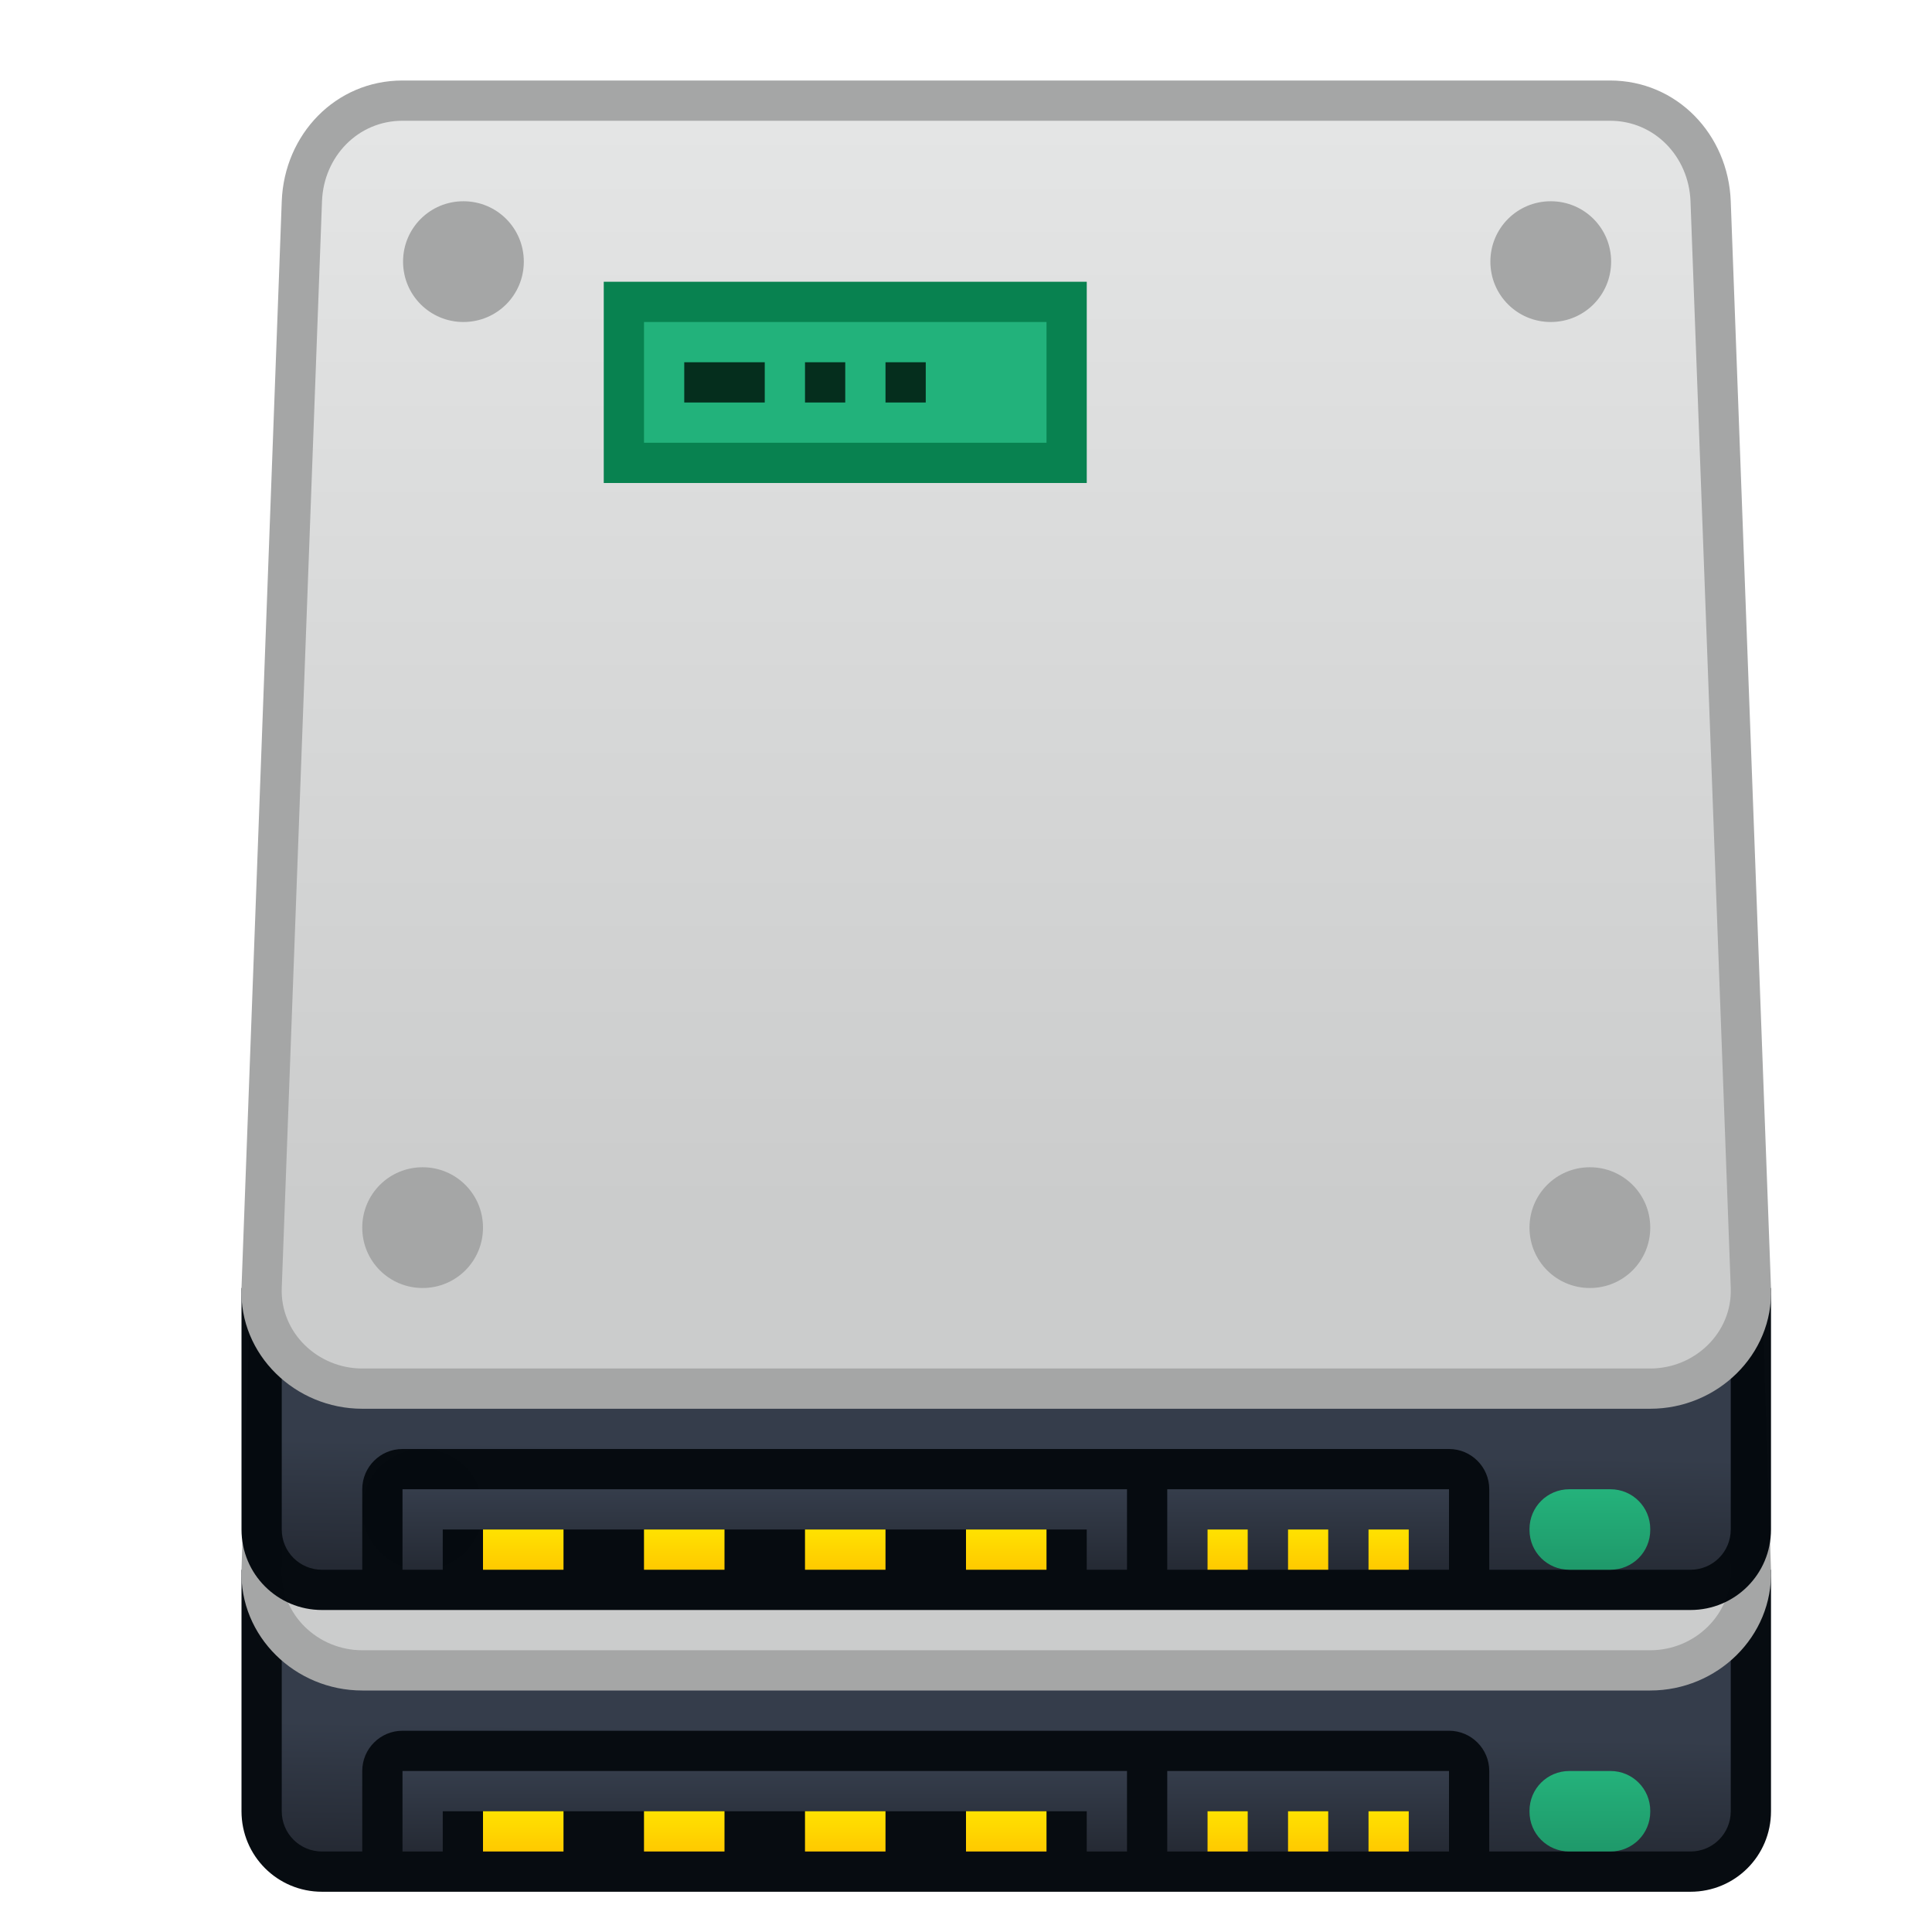
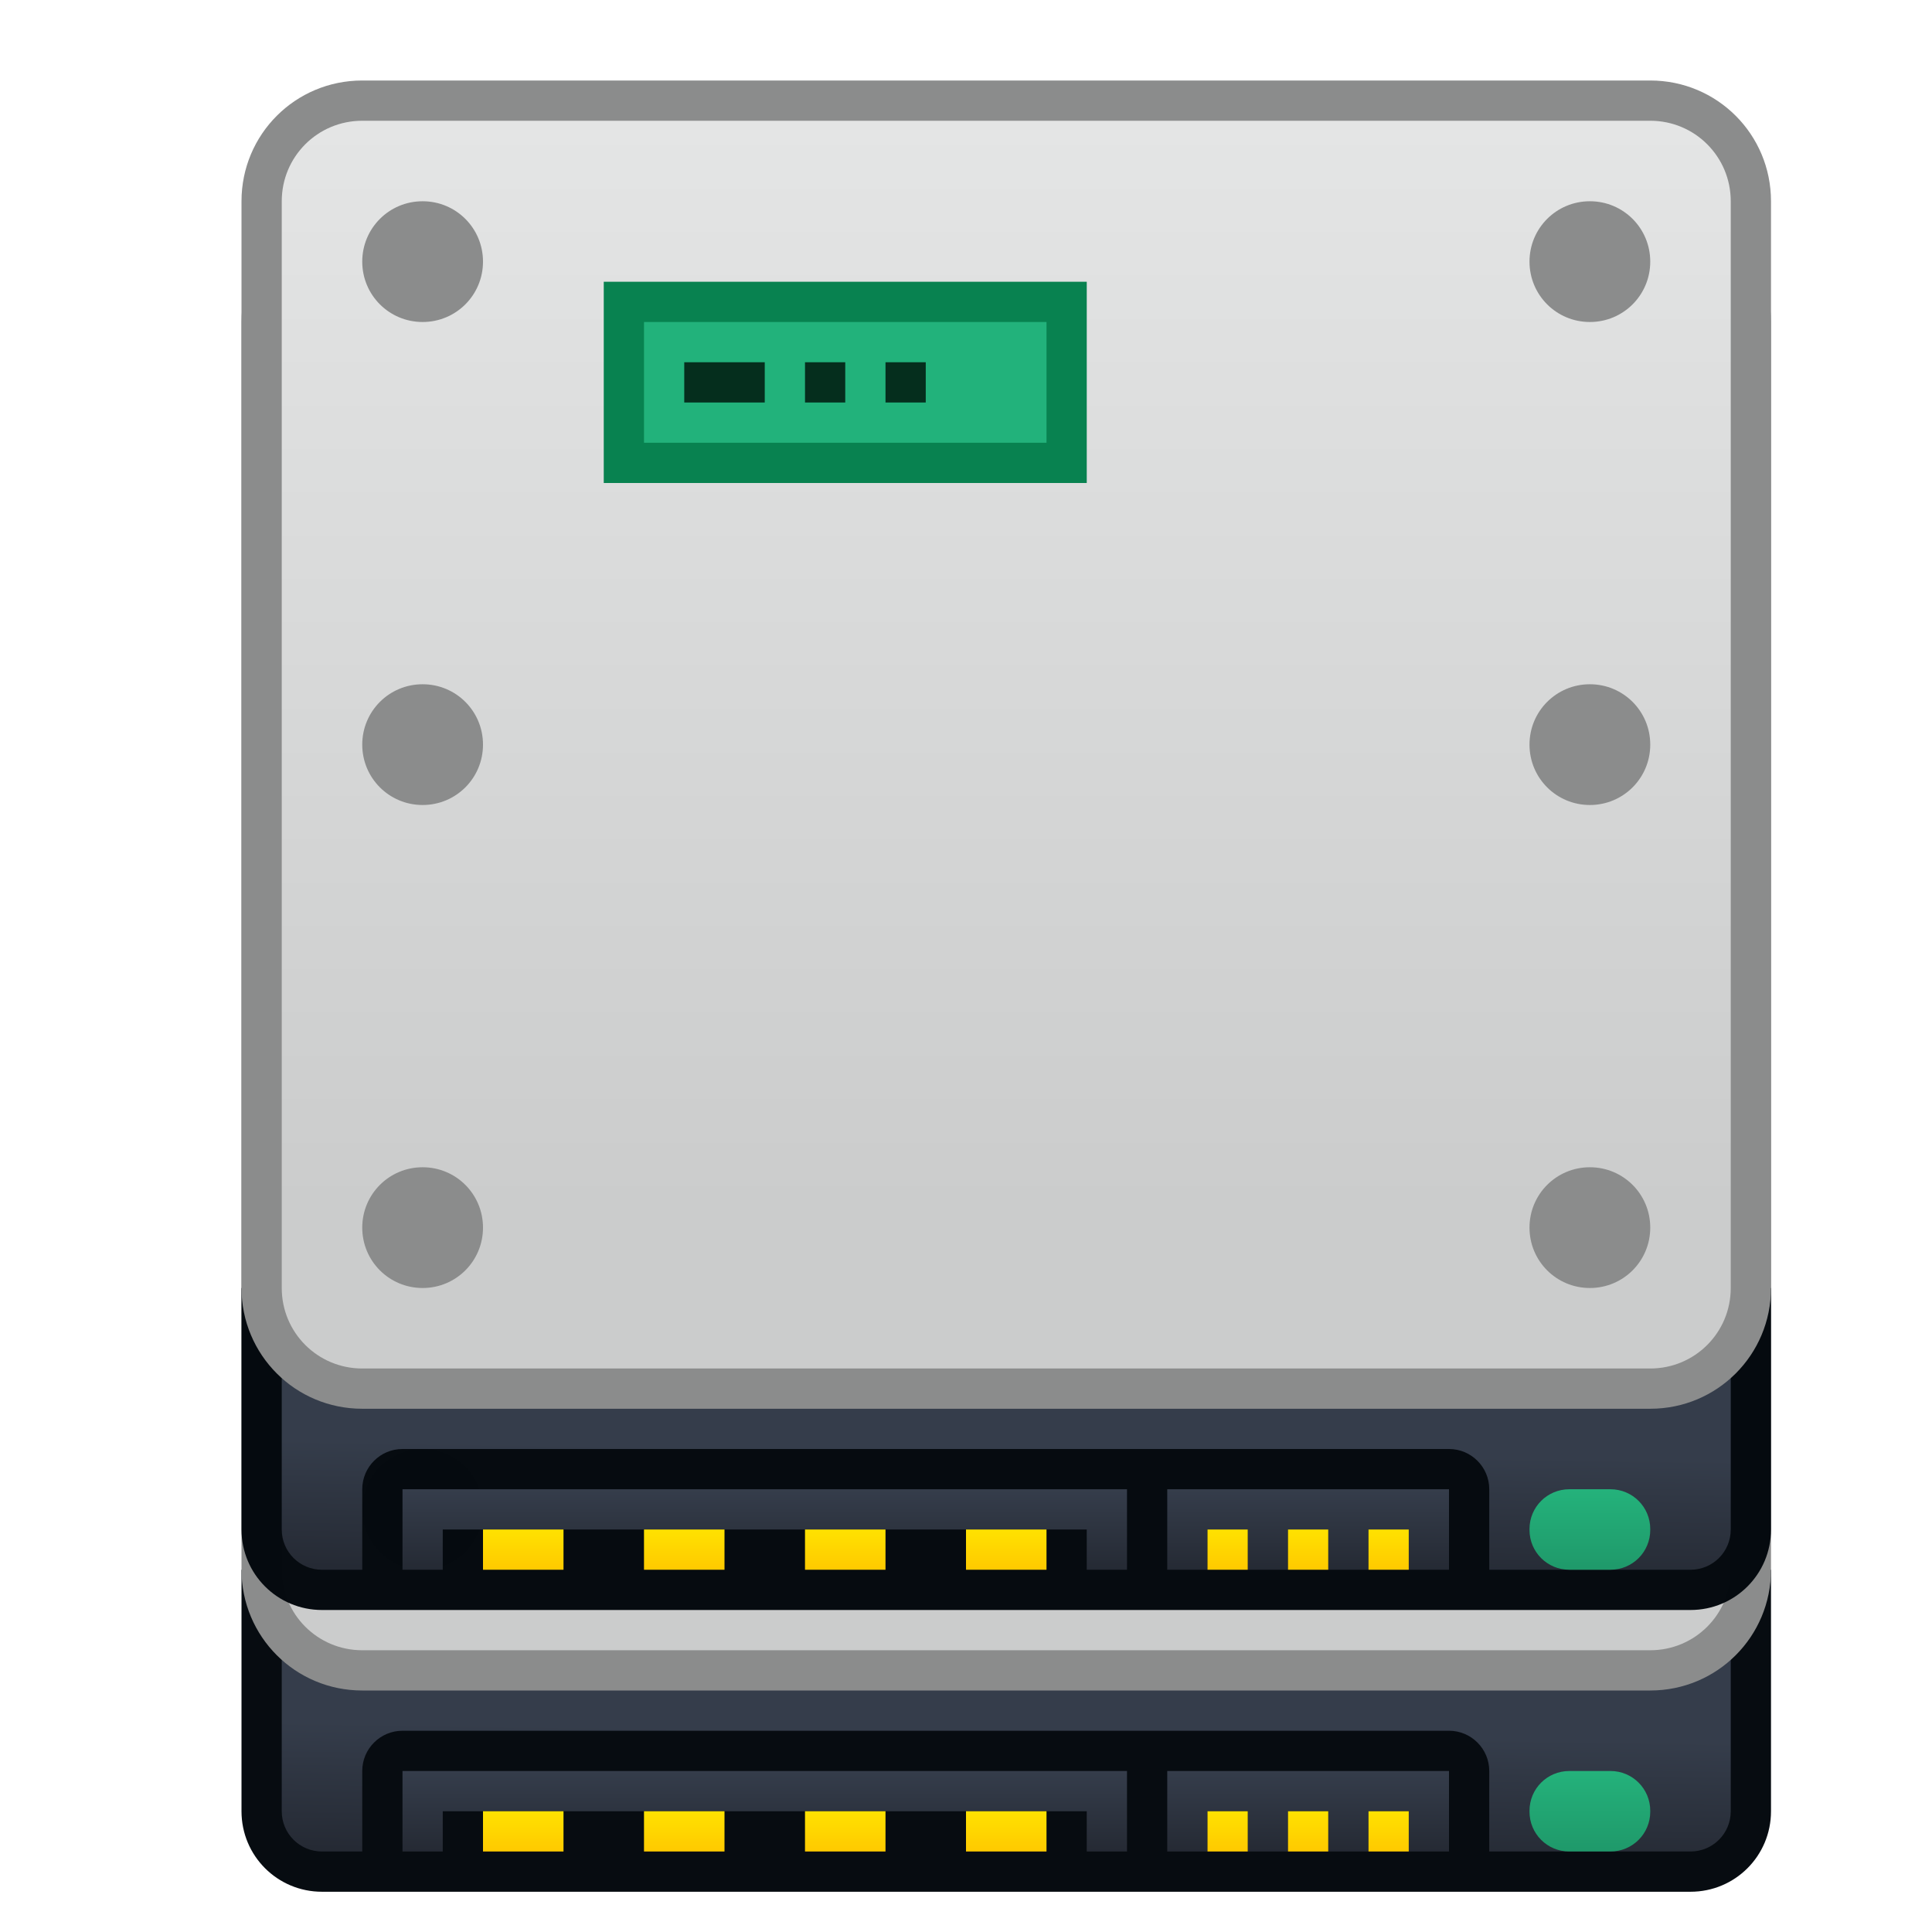
<svg xmlns="http://www.w3.org/2000/svg" xmlns:xlink="http://www.w3.org/1999/xlink" width="48" height="48" viewBox="0 0 48 48" version="1.1" id="svg8">
  <defs id="defs2">
    <linearGradient gradientTransform="translate(-34,-12.00002)" xlink:href="#linearGradient828" id="linearGradient981-5" x1="35" y1="309.65" x2="35" y2="307.65" gradientUnits="userSpaceOnUse" />
    <linearGradient id="linearGradient828">
      <stop id="stop824" offset="0" style="stop-color:#1f996a;stop-opacity:1" />
      <stop id="stop826" offset="1" style="stop-color:#24b27b;stop-opacity:1" />
    </linearGradient>
    <linearGradient gradientTransform="translate(-15.59375,-13.00001)" xlink:href="#linearGradient4627" id="linearGradient1112-3-3-9" x1="11" y1="310.65" x2="11" y2="309.65" gradientUnits="userSpaceOnUse" />
    <linearGradient id="linearGradient4627">
      <stop style="stop-color:#ffc900;stop-opacity:1" offset="0" id="stop4623" />
      <stop style="stop-color:#ffe200;stop-opacity:1" offset="1" id="stop4625" />
    </linearGradient>
    <linearGradient gradientTransform="translate(-17.59375,-13.00001)" xlink:href="#linearGradient4627" id="linearGradient1112-3-3-3" x1="11" y1="310.65" x2="11" y2="309.65" gradientUnits="userSpaceOnUse" />
    <linearGradient gradientTransform="translate(-19.59375,-13.00001)" xlink:href="#linearGradient4627" id="linearGradient1112-3-3" x1="11" y1="310.65" x2="11" y2="309.65" gradientUnits="userSpaceOnUse" />
    <linearGradient xlink:href="#linearGradient4506" id="linearGradient1261" x1="30" y1="310.65" x2="30" y2="308.65" gradientUnits="userSpaceOnUse" gradientTransform="translate(-37,-13)" />
    <linearGradient id="linearGradient4506">
      <stop id="stop4502" offset="0" style="stop-color:#252a34;stop-opacity:1" />
      <stop id="stop4504" offset="1" style="stop-color:#353d4b;stop-opacity:1" />
    </linearGradient>
    <linearGradient gradientTransform="translate(-25,-13.00001)" xlink:href="#linearGradient4627" id="linearGradient1112-3" x1="11" y1="310.65" x2="11" y2="309.65" gradientUnits="userSpaceOnUse" />
    <linearGradient gradientTransform="translate(-29,-13.00001)" xlink:href="#linearGradient4627" id="linearGradient1112-8" x1="11" y1="310.65" x2="11" y2="309.65" gradientUnits="userSpaceOnUse" />
    <linearGradient gradientTransform="translate(-33,-13.00001)" xlink:href="#linearGradient4627" id="linearGradient1112-1" x1="11" y1="310.65" x2="11" y2="309.65" gradientUnits="userSpaceOnUse" />
    <linearGradient xlink:href="#linearGradient4627" id="linearGradient1112" x1="11" y1="310.65" x2="11" y2="309.65" gradientUnits="userSpaceOnUse" gradientTransform="translate(-37,-13)" />
    <linearGradient xlink:href="#linearGradient4506" id="linearGradient1253" x1="17" y1="44" x2="17" y2="42" gradientUnits="userSpaceOnUse" gradientTransform="translate(-37,253.65)" />
    <linearGradient xlink:href="#linearGradient4506" id="linearGradient1319-0" gradientUnits="userSpaceOnUse" x1="9" y1="42" x2="9.045" y2="38.846" gradientTransform="translate(-35,255.65)" />
    <linearGradient xlink:href="#linearGradient1378-7" id="linearGradient1017-9" x1="17" y1="300.65" x2="17" y2="272.65" gradientUnits="userSpaceOnUse" gradientTransform="translate(-35,-12)" />
    <linearGradient id="linearGradient1378-7">
      <stop id="stop1374-9" offset="0" style="stop-color:#cbcccc;stop-opacity:1" />
      <stop id="stop1376-2" offset="1" style="stop-color:#e5e6e6;stop-opacity:1" />
    </linearGradient>
    <linearGradient xlink:href="#linearGradient4506" id="linearGradient1796" gradientUnits="userSpaceOnUse" gradientTransform="translate(-35,255.65)" x1="9" y1="42" x2="9.045" y2="38.846" />
    <linearGradient xlink:href="#linearGradient1378-7" id="linearGradient1798" gradientUnits="userSpaceOnUse" gradientTransform="translate(-35,-12)" x1="17" y1="300.65" x2="17" y2="272.65" />
    <linearGradient xlink:href="#linearGradient828" id="linearGradient1800" gradientUnits="userSpaceOnUse" gradientTransform="translate(-34,-12.00002)" x1="35" y1="309.65" x2="35" y2="307.65" />
    <linearGradient xlink:href="#linearGradient4506" id="linearGradient1802" gradientUnits="userSpaceOnUse" gradientTransform="translate(-37,253.65)" x1="17" y1="44" x2="17" y2="42" />
    <linearGradient xlink:href="#linearGradient4506" id="linearGradient1804" gradientUnits="userSpaceOnUse" gradientTransform="translate(-37,-13)" x1="30" y1="310.65" x2="30" y2="308.65" />
    <linearGradient xlink:href="#linearGradient4627" id="linearGradient1806" gradientUnits="userSpaceOnUse" gradientTransform="translate(-37,-13)" x1="11" y1="310.65" x2="11" y2="309.65" />
    <linearGradient xlink:href="#linearGradient4627" id="linearGradient1808" gradientUnits="userSpaceOnUse" gradientTransform="translate(-33,-13.00001)" x1="11" y1="310.65" x2="11" y2="309.65" />
    <linearGradient xlink:href="#linearGradient4627" id="linearGradient1810" gradientUnits="userSpaceOnUse" gradientTransform="translate(-29,-13.00001)" x1="11" y1="310.65" x2="11" y2="309.65" />
    <linearGradient xlink:href="#linearGradient4627" id="linearGradient1812" gradientUnits="userSpaceOnUse" gradientTransform="translate(-25,-13.00001)" x1="11" y1="310.65" x2="11" y2="309.65" />
    <linearGradient xlink:href="#linearGradient4627" id="linearGradient1814" gradientUnits="userSpaceOnUse" gradientTransform="translate(-19.59375,-13.00001)" x1="11" y1="310.65" x2="11" y2="309.65" />
    <linearGradient xlink:href="#linearGradient4627" id="linearGradient1816" gradientUnits="userSpaceOnUse" gradientTransform="translate(-17.59375,-13.00001)" x1="11" y1="310.65" x2="11" y2="309.65" />
    <linearGradient xlink:href="#linearGradient4627" id="linearGradient1818" gradientUnits="userSpaceOnUse" gradientTransform="translate(-15.59375,-13.00001)" x1="11" y1="310.65" x2="11" y2="309.65" />
  </defs>
  <g id="layer1" transform="translate(0,-266.65)">
    <g id="layer1-9-7" transform="translate(1,-4)">
      <g id="g1888" transform="translate(0,-1)">
        <g transform="translate(0,7)" id="layer1-9">
          <g id="g6532" transform="translate(38,13)">
            <path style="opacity:1;fill:#03080d;fill-opacity:0.98;stroke:none;stroke-width:2;stroke-linecap:round;stroke-linejoin:round;stroke-miterlimit:4;stroke-dasharray:none;stroke-opacity:1" d="m -33,290.65 v 2 1 3 c 0,1.108 0.892,2 2,2 H 3 c 1.108,0 2,-0.892 2,-2 v -3 -1 -2 H 3 -31 Z" id="rect979-6" />
            <path style="opacity:1;fill:url(#linearGradient1319-0);fill-opacity:1;stroke:none;stroke-width:2;stroke-linecap:round;stroke-linejoin:round;stroke-miterlimit:4;stroke-dasharray:none;stroke-opacity:1" d="m -32,290.65 v 1 3 2 c 0,0.554 0.446,1 1,1 h 1 v -2 c 0,-0.277 0.112,-0.526 0.293,-0.707 0.181,-0.181 0.43,-0.293 0.707,-0.293 h 26 c 0.277,0 0.526,0.112 0.707,0.293 C -2.112,295.124 -2,295.373 -2,295.65 v 2 h 5 c 0.554,0 1,-0.446 1,-1 v -2 -3 -1 H 3 -31 Z" id="rect981-0" />
-             <path style="opacity:1;fill:#a5a6a6;fill-opacity:1;stroke:none;stroke-width:2;stroke-linecap:round;stroke-linejoin:round;stroke-miterlimit:4;stroke-dasharray:none;stroke-opacity:1" d="M -29,256.65 H 1 c 1.662,0 2.946,1.339 3,3 l 1,31 c 0.054,1.661 -1.338,3 -3,3 h -32 c -1.662,0 -3.054,-1.339 -3,-3 l 1,-31 c 0.054,-1.661 1.338,-3 3,-3 z" id="rect975-6" />
-             <path style="opacity:1;fill:url(#linearGradient1017-9);fill-opacity:1;stroke:none;stroke-width:2;stroke-linecap:round;stroke-linejoin:round;stroke-miterlimit:4;stroke-dasharray:none;stroke-opacity:1" d="m -29,257.65 c -1.108,0 -1.964,0.893 -2,2 l -1,31 c -0.036,1.107 0.892,2 2,2 H 2 c 1.108,0 2.036,-0.893 2,-2 l -1,-31 c -0.036,-1.107 -0.892,-2 -2,-2 z" id="rect977-2" />
+             <path style="opacity:1;fill:#8b8c8c;fill-opacity:1;stroke:none;stroke-width:2;stroke-linecap:round;stroke-linejoin:round;stroke-miterlimit:4;stroke-dasharray:none;stroke-opacity:1" d="M -30,256.65 H 2 c 1.662,0 3,1.338 3,3 v 31 c 0,1.662 -1.338,3 -3,3 h -32 c -1.662,0 -3,-1.338 -3,-3 v -31 c 0,-1.662 1.338,-3 3,-3 z" id="rect975-6" />
+             <path style="opacity:1;fill:url(#linearGradient1017-9);fill-opacity:1;stroke:none;stroke-width:2;stroke-linecap:round;stroke-linejoin:round;stroke-miterlimit:4;stroke-dasharray:none;stroke-opacity:1" d="m -30,257.65 c -1.108,0 -2,0.892 -2,2 v 31 c 0,1.108 0.892,2 2,2 H 2 c 1.108,0 2,-0.892 2,-2 v -31 c 0,-1.108 -0.892,-2 -2,-2 z" id="rect977-2" />
            <path style="opacity:1;fill:url(#linearGradient981-5);fill-opacity:1;stroke:none;stroke-width:2;stroke-linecap:round;stroke-linejoin:round;stroke-miterlimit:4;stroke-dasharray:none;stroke-opacity:1" d="M -0.011,295.65 H 1.011 C 1.559,295.65 2,296.091 2,296.639 v 0.022 C 2,297.209 1.559,297.65 1.011,297.65 H -0.011 C -0.559,297.65 -1,297.209 -1,296.661 v -0.022 c 0,-0.548 0.441,-0.989 0.989,-0.989 z" id="rect885-9" />
            <path style="opacity:1;fill:url(#linearGradient1253);fill-opacity:1;stroke:none;stroke-width:2;stroke-linecap:round;stroke-linejoin:round;stroke-miterlimit:4;stroke-dasharray:none;stroke-opacity:1" d="m -29,295.65 v 2 h 1 v -1 h 1 15 v 1 h 1 v -1 -1 h -1 -15 -1 z" id="rect1029" />
            <path style="opacity:1;fill:url(#linearGradient1261);fill-opacity:1;stroke:none;stroke-width:2;stroke-linecap:round;stroke-linejoin:round;stroke-miterlimit:4;stroke-dasharray:none;stroke-opacity:1" d="m -10,295.65 v 1 1 h 1 v -1 h 1 v 1 h 1 v -1 h 1 v 1 h 1 v -1 h 1 v 1 h 1 v -1 -1 z" id="rect1043" />
            <path style="opacity:1;fill:url(#linearGradient1112);fill-opacity:1;stroke:none;stroke-width:2;stroke-linecap:round;stroke-linejoin:round;stroke-miterlimit:4;stroke-dasharray:none;stroke-opacity:1" d="m -27,296.65 h 2 v 1 h -2 z" id="rect1045" />
            <path style="opacity:1;fill:url(#linearGradient1112-1);fill-opacity:1;stroke:none;stroke-width:2;stroke-linecap:round;stroke-linejoin:round;stroke-miterlimit:4;stroke-dasharray:none;stroke-opacity:1" d="m -23,296.65 h 2 v 1 h -2 z" id="rect1045-7" />
            <path style="opacity:1;fill:url(#linearGradient1112-8);fill-opacity:1;stroke:none;stroke-width:2;stroke-linecap:round;stroke-linejoin:round;stroke-miterlimit:4;stroke-dasharray:none;stroke-opacity:1" d="m -19,296.65 h 2 v 1 h -2 z" id="rect1045-0" />
            <path style="opacity:1;fill:url(#linearGradient1112-3);fill-opacity:1;stroke:none;stroke-width:2;stroke-linecap:round;stroke-linejoin:round;stroke-miterlimit:4;stroke-dasharray:none;stroke-opacity:1" d="m -15,296.65 h 2 v 1 h -2 z" id="rect1045-06" />
            <path style="opacity:1;fill:url(#linearGradient1112-3-3);fill-opacity:1;stroke:none;stroke-width:2;stroke-linecap:round;stroke-linejoin:round;stroke-miterlimit:4;stroke-dasharray:none;stroke-opacity:1" d="m -9,296.65 h 1 V 297.65 h -1 z" id="rect1045-06-5" />
            <path style="opacity:1;fill:url(#linearGradient1112-3-3-3);fill-opacity:1;stroke:none;stroke-width:2;stroke-linecap:round;stroke-linejoin:round;stroke-miterlimit:4;stroke-dasharray:none;stroke-opacity:1" d="m -7,296.65 h 1 V 297.65 h -1 z" id="rect1045-06-5-2" />
            <path style="opacity:1;fill:url(#linearGradient1112-3-3-9);fill-opacity:1;stroke:none;stroke-width:2;stroke-linecap:round;stroke-linejoin:round;stroke-miterlimit:4;stroke-dasharray:none;stroke-opacity:1" d="m -5,296.65 h 1 V 297.65 h -1 z" id="rect1045-06-5-7" />
            <path style="opacity:1;fill:#a5a6a6;fill-opacity:1;stroke:none;stroke-width:2;stroke-linecap:round;stroke-linejoin:round;stroke-miterlimit:4;stroke-dasharray:none;stroke-opacity:1" d="m -27.486,259.65 c 0.831,0 1.5,0.669 1.5,1.5 0,0.831 -0.669,1.5 -1.5,1.5 -0.831,0 -1.5,-0.669 -1.5,-1.5 0,-0.831 0.669,-1.5 1.5,-1.5 z" id="path950" />
            <path style="opacity:1;fill:#a5a6a6;fill-opacity:1;stroke:none;stroke-width:2;stroke-linecap:round;stroke-linejoin:round;stroke-miterlimit:4;stroke-dasharray:none;stroke-opacity:1" d="m -0.472,259.65 c 0.831,0 1.5,0.669 1.5,1.5 0,0.831 -0.669,1.5 -1.5,1.5 -0.831,0 -1.5,-0.669 -1.5,-1.5 0,-0.831 0.669,-1.5 1.5,-1.5 z" id="path948" />
            <path style="opacity:1;fill:#a5a6a6;fill-opacity:1;stroke:none;stroke-width:2;stroke-linecap:round;stroke-linejoin:round;stroke-miterlimit:4;stroke-dasharray:none;stroke-opacity:1" d="m -28.5,287.65 c 0.831,0 1.5,0.669 1.5,1.5 0,0.831 -0.669,1.5 -1.5,1.5 -0.831,0 -1.5,-0.669 -1.5,-1.5 0,-0.831 0.669,-1.5 1.5,-1.5 z" id="path942" />
            <path style="opacity:1;fill:#a5a6a6;fill-opacity:1;stroke:none;stroke-width:2;stroke-linecap:round;stroke-linejoin:round;stroke-miterlimit:4;stroke-dasharray:none;stroke-opacity:1" d="m 0.5,287.65 c 0.831,0 1.5,0.669 1.5,1.5 0,0.831 -0.669,1.5 -1.5,1.5 -0.831,0 -1.5,-0.669 -1.5,-1.5 0,-0.831 0.669,-1.5 1.5,-1.5 z" id="rect977-4" />
            <path style="opacity:0.98;fill:#04814e;fill-opacity:1;stroke:none;stroke-width:2;stroke-linecap:round;stroke-linejoin:round;stroke-miterlimit:4;stroke-dasharray:none;stroke-dashoffset:0;stroke-opacity:1" d="m -24,261.65 h 12 v 5 h -12 z" id="rect1082-2" />
            <path style="opacity:0.98;fill:#23b27b;fill-opacity:1;stroke:none;stroke-width:2;stroke-linecap:round;stroke-linejoin:round;stroke-miterlimit:4;stroke-dasharray:none;stroke-dashoffset:0;stroke-opacity:1" d="m -23,262.65 h 10 v 3 h -10 z" id="rect1084-7" />
            <path id="rect1098-0" d="m -22,263.65 v 1 h 2 v -1 z m 3,0 v 1 h 1 v -1 z m 2,0 v 1 h 1 v -1 z" style="opacity:0.98;fill:#042c1c;fill-opacity:1;stroke:none;stroke-width:2;stroke-linecap:round;stroke-linejoin:round;stroke-miterlimit:4;stroke-dasharray:none;stroke-dashoffset:0;stroke-opacity:1" />
          </g>
        </g>
        <g id="g6532-9" transform="translate(38,13)">
          <path style="opacity:1;fill:#03080d;fill-opacity:0.98;stroke:none;stroke-width:2;stroke-linecap:round;stroke-linejoin:round;stroke-miterlimit:4;stroke-dasharray:none;stroke-opacity:1" d="m -33,290.65 v 2 1 3 c 0,1.108 0.892,2 2,2 H 3 c 1.108,0 2,-0.892 2,-2 v -3 -1 -2 H 3 -31 Z" id="rect979-6-2" />
          <path style="opacity:1;fill:url(#linearGradient1796);fill-opacity:1;stroke:none;stroke-width:2;stroke-linecap:round;stroke-linejoin:round;stroke-miterlimit:4;stroke-dasharray:none;stroke-opacity:1" d="m -32,290.65 v 1 3 2 c 0,0.554 0.446,1 1,1 h 1 v -2 c 0,-0.277 0.112,-0.526 0.293,-0.707 0.181,-0.181 0.43,-0.293 0.707,-0.293 h 26 c 0.277,0 0.526,0.112 0.707,0.293 C -2.112,295.124 -2,295.373 -2,295.65 v 2 h 5 c 0.554,0 1,-0.446 1,-1 v -2 -3 -1 H 3 -31 Z" id="rect981-0-0" />
-           <path style="opacity:1;fill:#a5a6a6;fill-opacity:1;stroke:none;stroke-width:2;stroke-linecap:round;stroke-linejoin:round;stroke-miterlimit:4;stroke-dasharray:none;stroke-opacity:1" d="M -29,260.65 H 1 c 1.662,0 2.938,1.339 3,3 l 1,27 c 0.062,1.661 -1.338,3 -3,3 h -32 c -1.662,0 -3.062,-1.339 -3,-3 l 1,-27 c 0.062,-1.661 1.338,-3 3,-3 z" id="rect975-6-2" />
-           <path style="opacity:1;fill:url(#linearGradient1798);fill-opacity:1;stroke:none;stroke-width:2;stroke-linecap:round;stroke-linejoin:round;stroke-miterlimit:4;stroke-dasharray:none;stroke-opacity:1" d="m -29,261.65 c -1.108,0 -1.959,0.893 -2,2 l -1,27 c -0.041,1.107 0.892,2 2,2 H 2 c 1.108,0 2.041,-0.893 2,-2 l -1,-27 c -0.041,-1.107 -0.892,-2 -2,-2 z" id="rect977-2-3" />
+           <path style="opacity:1;fill:#8b8c8c;fill-opacity:1;stroke:none;stroke-width:2;stroke-linecap:round;stroke-linejoin:round;stroke-miterlimit:4;stroke-dasharray:none;stroke-opacity:1" d="M -30,260.65 H 2 c 1.662,0 3,1.338 3,3 v 27 c 0,1.662 -1.338,3 -3,3 h -32 c -1.662,0 -3,-1.338 -3,-3 v -27 c 0,-1.662 1.338,-3 3,-3 z" id="rect975-6-2" />
+           <path style="opacity:1;fill:url(#linearGradient1798);fill-opacity:1;stroke:none;stroke-width:2;stroke-linecap:round;stroke-linejoin:round;stroke-miterlimit:4;stroke-dasharray:none;stroke-opacity:1" d="m -30,261.65 c -1.108,0 -2,0.892 -2,2 v 27 c 0,1.108 0.892,2 2,2 H 2 c 1.108,0 2,-0.892 2,-2 v -27 c 0,-1.108 -0.892,-2 -2,-2 z" id="rect977-2-3" />
          <path style="opacity:1;fill:url(#linearGradient1800);fill-opacity:1;stroke:none;stroke-width:2;stroke-linecap:round;stroke-linejoin:round;stroke-miterlimit:4;stroke-dasharray:none;stroke-opacity:1" d="M -0.011,295.65 H 1.011 C 1.559,295.65 2,296.091 2,296.639 v 0.022 C 2,297.209 1.559,297.65 1.011,297.65 H -0.011 C -0.559,297.65 -1,297.209 -1,296.661 v -0.022 c 0,-0.548 0.441,-0.989 0.989,-0.989 z" id="rect885-9-7" />
          <path style="opacity:1;fill:url(#linearGradient1802);fill-opacity:1;stroke:none;stroke-width:2;stroke-linecap:round;stroke-linejoin:round;stroke-miterlimit:4;stroke-dasharray:none;stroke-opacity:1" d="m -29,295.65 v 2 h 1 v -1 h 1 15 v 1 h 1 v -1 -1 h -1 -15 -1 z" id="rect1029-5" />
          <path style="opacity:1;fill:url(#linearGradient1804);fill-opacity:1;stroke:none;stroke-width:2;stroke-linecap:round;stroke-linejoin:round;stroke-miterlimit:4;stroke-dasharray:none;stroke-opacity:1" d="m -10,295.65 v 1 1 h 1 v -1 h 1 v 1 h 1 v -1 h 1 v 1 h 1 v -1 h 1 v 1 h 1 v -1 -1 z" id="rect1043-9" />
          <path style="opacity:1;fill:url(#linearGradient1806);fill-opacity:1;stroke:none;stroke-width:2;stroke-linecap:round;stroke-linejoin:round;stroke-miterlimit:4;stroke-dasharray:none;stroke-opacity:1" d="m -27,296.65 h 2 v 1 h -2 z" id="rect1045-2" />
          <path style="opacity:1;fill:url(#linearGradient1808);fill-opacity:1;stroke:none;stroke-width:2;stroke-linecap:round;stroke-linejoin:round;stroke-miterlimit:4;stroke-dasharray:none;stroke-opacity:1" d="m -23,296.65 h 2 v 1 h -2 z" id="rect1045-7-2" />
          <path style="opacity:1;fill:url(#linearGradient1810);fill-opacity:1;stroke:none;stroke-width:2;stroke-linecap:round;stroke-linejoin:round;stroke-miterlimit:4;stroke-dasharray:none;stroke-opacity:1" d="m -19,296.65 h 2 v 1 h -2 z" id="rect1045-0-8" />
          <path style="opacity:1;fill:url(#linearGradient1812);fill-opacity:1;stroke:none;stroke-width:2;stroke-linecap:round;stroke-linejoin:round;stroke-miterlimit:4;stroke-dasharray:none;stroke-opacity:1" d="m -15,296.65 h 2 v 1 h -2 z" id="rect1045-06-9" />
          <path style="opacity:1;fill:url(#linearGradient1814);fill-opacity:1;stroke:none;stroke-width:2;stroke-linecap:round;stroke-linejoin:round;stroke-miterlimit:4;stroke-dasharray:none;stroke-opacity:1" d="m -9,296.65 h 1 V 297.65 h -1 z" id="rect1045-06-5-73" />
          <path style="opacity:1;fill:url(#linearGradient1816);fill-opacity:1;stroke:none;stroke-width:2;stroke-linecap:round;stroke-linejoin:round;stroke-miterlimit:4;stroke-dasharray:none;stroke-opacity:1" d="m -7,296.65 h 1 V 297.65 h -1 z" id="rect1045-06-5-2-6" />
          <path style="opacity:1;fill:url(#linearGradient1818);fill-opacity:1;stroke:none;stroke-width:2;stroke-linecap:round;stroke-linejoin:round;stroke-miterlimit:4;stroke-dasharray:none;stroke-opacity:1" d="m -5,296.65 h 1 V 297.65 h -1 z" id="rect1045-06-5-7-1" />
-           <path style="opacity:1;fill:#a5a6a6;fill-opacity:1;stroke:none;stroke-width:2;stroke-linecap:round;stroke-linejoin:round;stroke-miterlimit:4;stroke-dasharray:none;stroke-opacity:1" d="m -27.486,263.65 c 0.831,0 1.5,0.669 1.5,1.5 0,0.831 -0.669,1.5 -1.5,1.5 -0.831,0 -1.5,-0.669 -1.5,-1.5 0,-0.831 0.669,-1.5 1.5,-1.5 z" id="path950-2" />
-           <path style="opacity:1;fill:#a5a6a6;fill-opacity:1;stroke:none;stroke-width:2;stroke-linecap:round;stroke-linejoin:round;stroke-miterlimit:4;stroke-dasharray:none;stroke-opacity:1" d="m -0.472,263.65 c 0.831,0 1.5,0.669 1.5,1.5 0,0.831 -0.669,1.5 -1.5,1.5 -0.831,0 -1.5,-0.669 -1.5,-1.5 0,-0.831 0.669,-1.5 1.5,-1.5 z" id="path948-9" />
-           <path style="opacity:1;fill:#a5a6a6;fill-opacity:1;stroke:none;stroke-width:2;stroke-linecap:round;stroke-linejoin:round;stroke-miterlimit:4;stroke-dasharray:none;stroke-opacity:1" d="m -28.5,287.65 c 0.831,0 1.5,0.669 1.5,1.5 0,0.831 -0.669,1.5 -1.5,1.5 -0.831,0 -1.5,-0.669 -1.5,-1.5 0,-0.831 0.669,-1.5 1.5,-1.5 z" id="path942-3" />
-           <path style="opacity:1;fill:#a5a6a6;fill-opacity:1;stroke:none;stroke-width:2;stroke-linecap:round;stroke-linejoin:round;stroke-miterlimit:4;stroke-dasharray:none;stroke-opacity:1" d="m 0.5,287.65 c 0.831,0 1.5,0.669 1.5,1.5 0,0.831 -0.669,1.5 -1.5,1.5 -0.831,0 -1.5,-0.669 -1.5,-1.5 0,-0.831 0.669,-1.5 1.5,-1.5 z" id="rect977-4-1" />
+           <path style="opacity:1;fill:#8b8c8c;fill-opacity:1;stroke:none;stroke-width:2;stroke-linecap:round;stroke-linejoin:round;stroke-miterlimit:4;stroke-dasharray:none;stroke-opacity:1" d="m -28.5,263.65 c 0.831,0 1.5,0.669 1.5,1.5 0,0.831 -0.669,1.5 -1.5,1.5 -0.831,0 -1.5,-0.669 -1.5,-1.5 0,-0.831 0.669,-1.5 1.5,-1.5 z" id="path950-2" />
+           <path style="opacity:1;fill:#8b8c8c;fill-opacity:1;stroke:none;stroke-width:2;stroke-linecap:round;stroke-linejoin:round;stroke-miterlimit:4;stroke-dasharray:none;stroke-opacity:1" d="m 0.5,263.65 c 0.831,0 1.5,0.669 1.5,1.5 0,0.831 -0.669,1.5 -1.5,1.5 -0.831,0 -1.5,-0.669 -1.5,-1.5 0,-0.831 0.669,-1.5 1.5,-1.5 z" id="path948-9" />
+           <path style="opacity:1;fill:#8b8c8c;fill-opacity:1;stroke:none;stroke-width:2;stroke-linecap:round;stroke-linejoin:round;stroke-miterlimit:4;stroke-dasharray:none;stroke-opacity:1" d="m -28.5,287.65 c 0.831,0 1.5,0.669 1.5,1.5 0,0.831 -0.669,1.5 -1.5,1.5 -0.831,0 -1.5,-0.669 -1.5,-1.5 0,-0.831 0.669,-1.5 1.5,-1.5 z" id="path942-3" />
+           <path style="opacity:1;fill:#8b8c8c;fill-opacity:1;stroke:none;stroke-width:2;stroke-linecap:round;stroke-linejoin:round;stroke-miterlimit:4;stroke-dasharray:none;stroke-opacity:1" d="m 0.5,287.65 c 0.831,0 1.5,0.669 1.5,1.5 0,0.831 -0.669,1.5 -1.5,1.5 -0.831,0 -1.5,-0.669 -1.5,-1.5 0,-0.831 0.669,-1.5 1.5,-1.5 z" id="rect977-4-1" />
          <path style="opacity:0.98;fill:#04814e;fill-opacity:1;stroke:none;stroke-width:2;stroke-linecap:round;stroke-linejoin:round;stroke-miterlimit:4;stroke-dasharray:none;stroke-dashoffset:0;stroke-opacity:1" d="m -24,265.65 h 12 v 5 h -12 z" id="rect1082-2-9" />
          <path style="opacity:0.98;fill:#23b27b;fill-opacity:1;stroke:none;stroke-width:2;stroke-linecap:round;stroke-linejoin:round;stroke-miterlimit:4;stroke-dasharray:none;stroke-dashoffset:0;stroke-opacity:1" d="m -23,266.65 h 10 v 3 h -10 z" id="rect1084-7-4" />
          <path id="rect1098-0-7" d="m -22,267.65 v 1 h 2 v -1 z m 3,0 v 1 h 1 v -1 z m 2,0 v 1 h 1 v -1 z" style="opacity:0.98;fill:#042c1c;fill-opacity:1;stroke:none;stroke-width:2;stroke-linecap:round;stroke-linejoin:round;stroke-miterlimit:4;stroke-dasharray:none;stroke-dashoffset:0;stroke-opacity:1" />
+           <path style="opacity:1;fill:#8b8c8c;fill-opacity:1;stroke:none;stroke-width:2;stroke-linecap:round;stroke-linejoin:round;stroke-miterlimit:4;stroke-dasharray:none;stroke-opacity:1" d="m -28.5,275.65 c -0.831,0 -1.5,0.669 -1.5,1.5 0,0.831 0.669,1.5 1.5,1.5 0.831,0 1.5,-0.669 1.5,-1.5 0,-0.831 -0.669,-1.5 -1.5,-1.5 z m 29,0 c -0.831,0 -1.5,0.669 -1.5,1.5 0,0.831 0.669,1.5 1.5,1.5 0.831,0 1.5,-0.669 1.5,-1.5 0,-0.831 -0.669,-1.5 -1.5,-1.5 z" id="path950-2-3" />
        </g>
      </g>
    </g>
  </g>
</svg>
